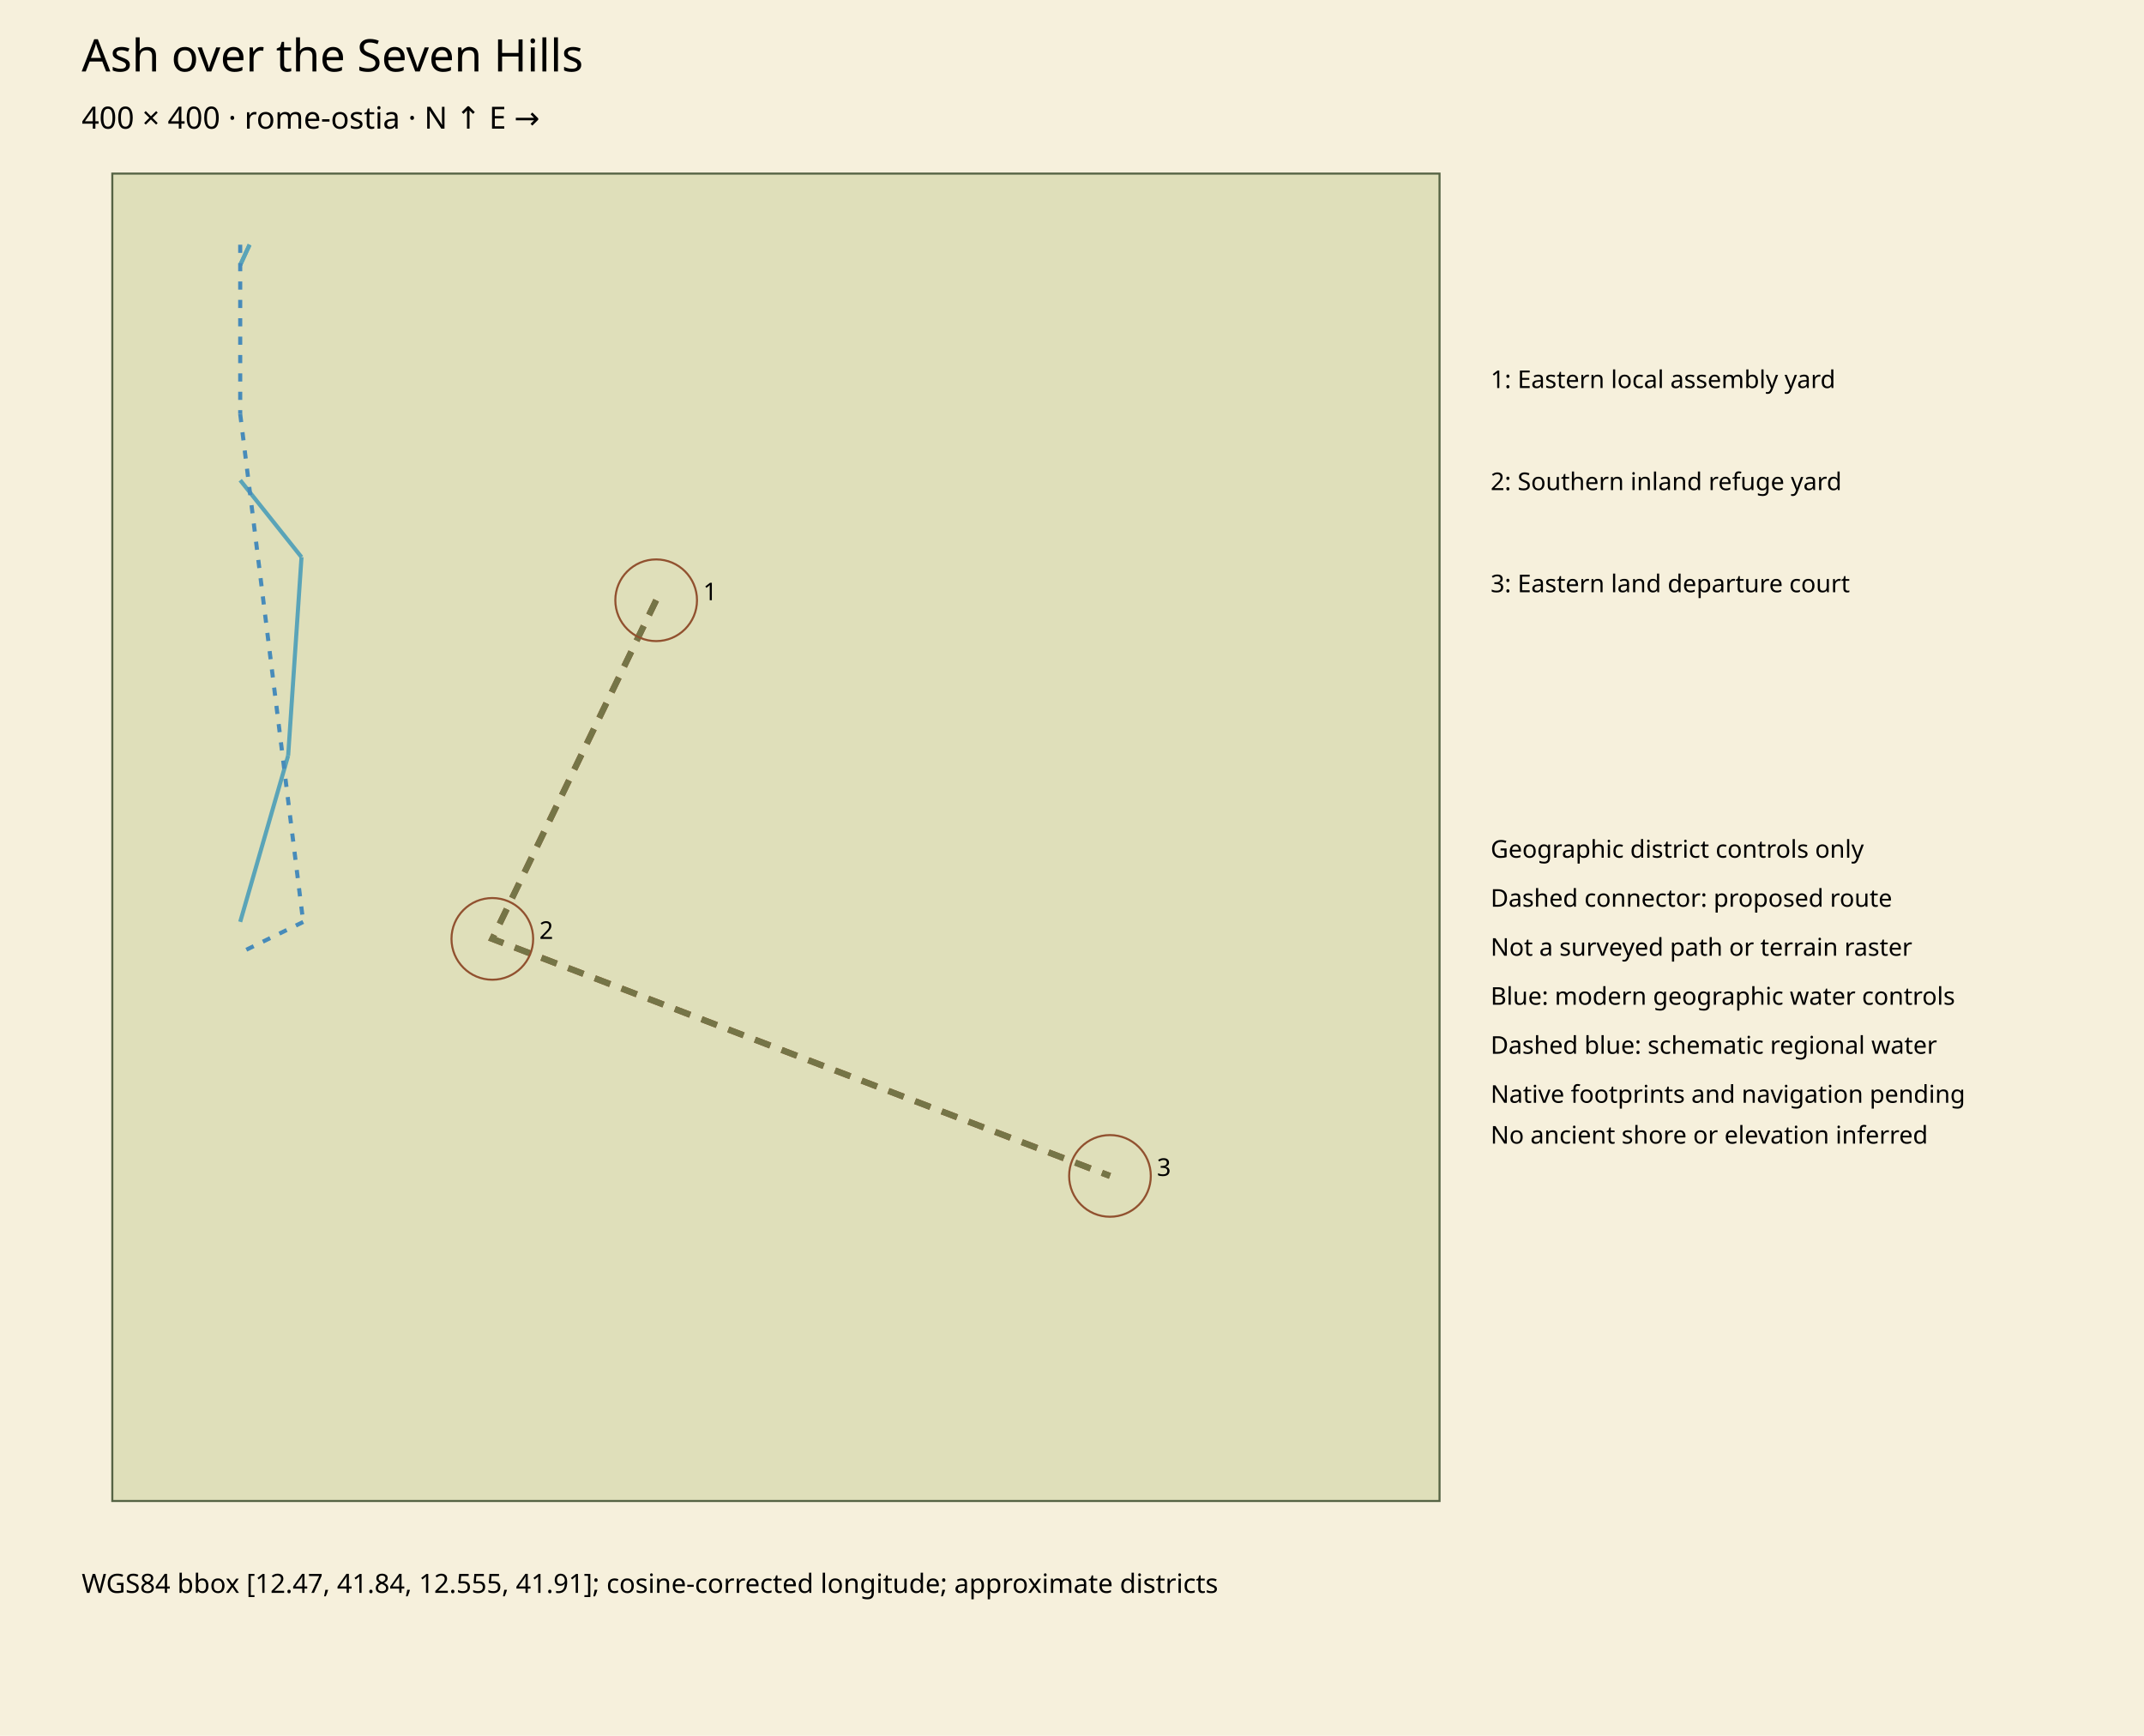
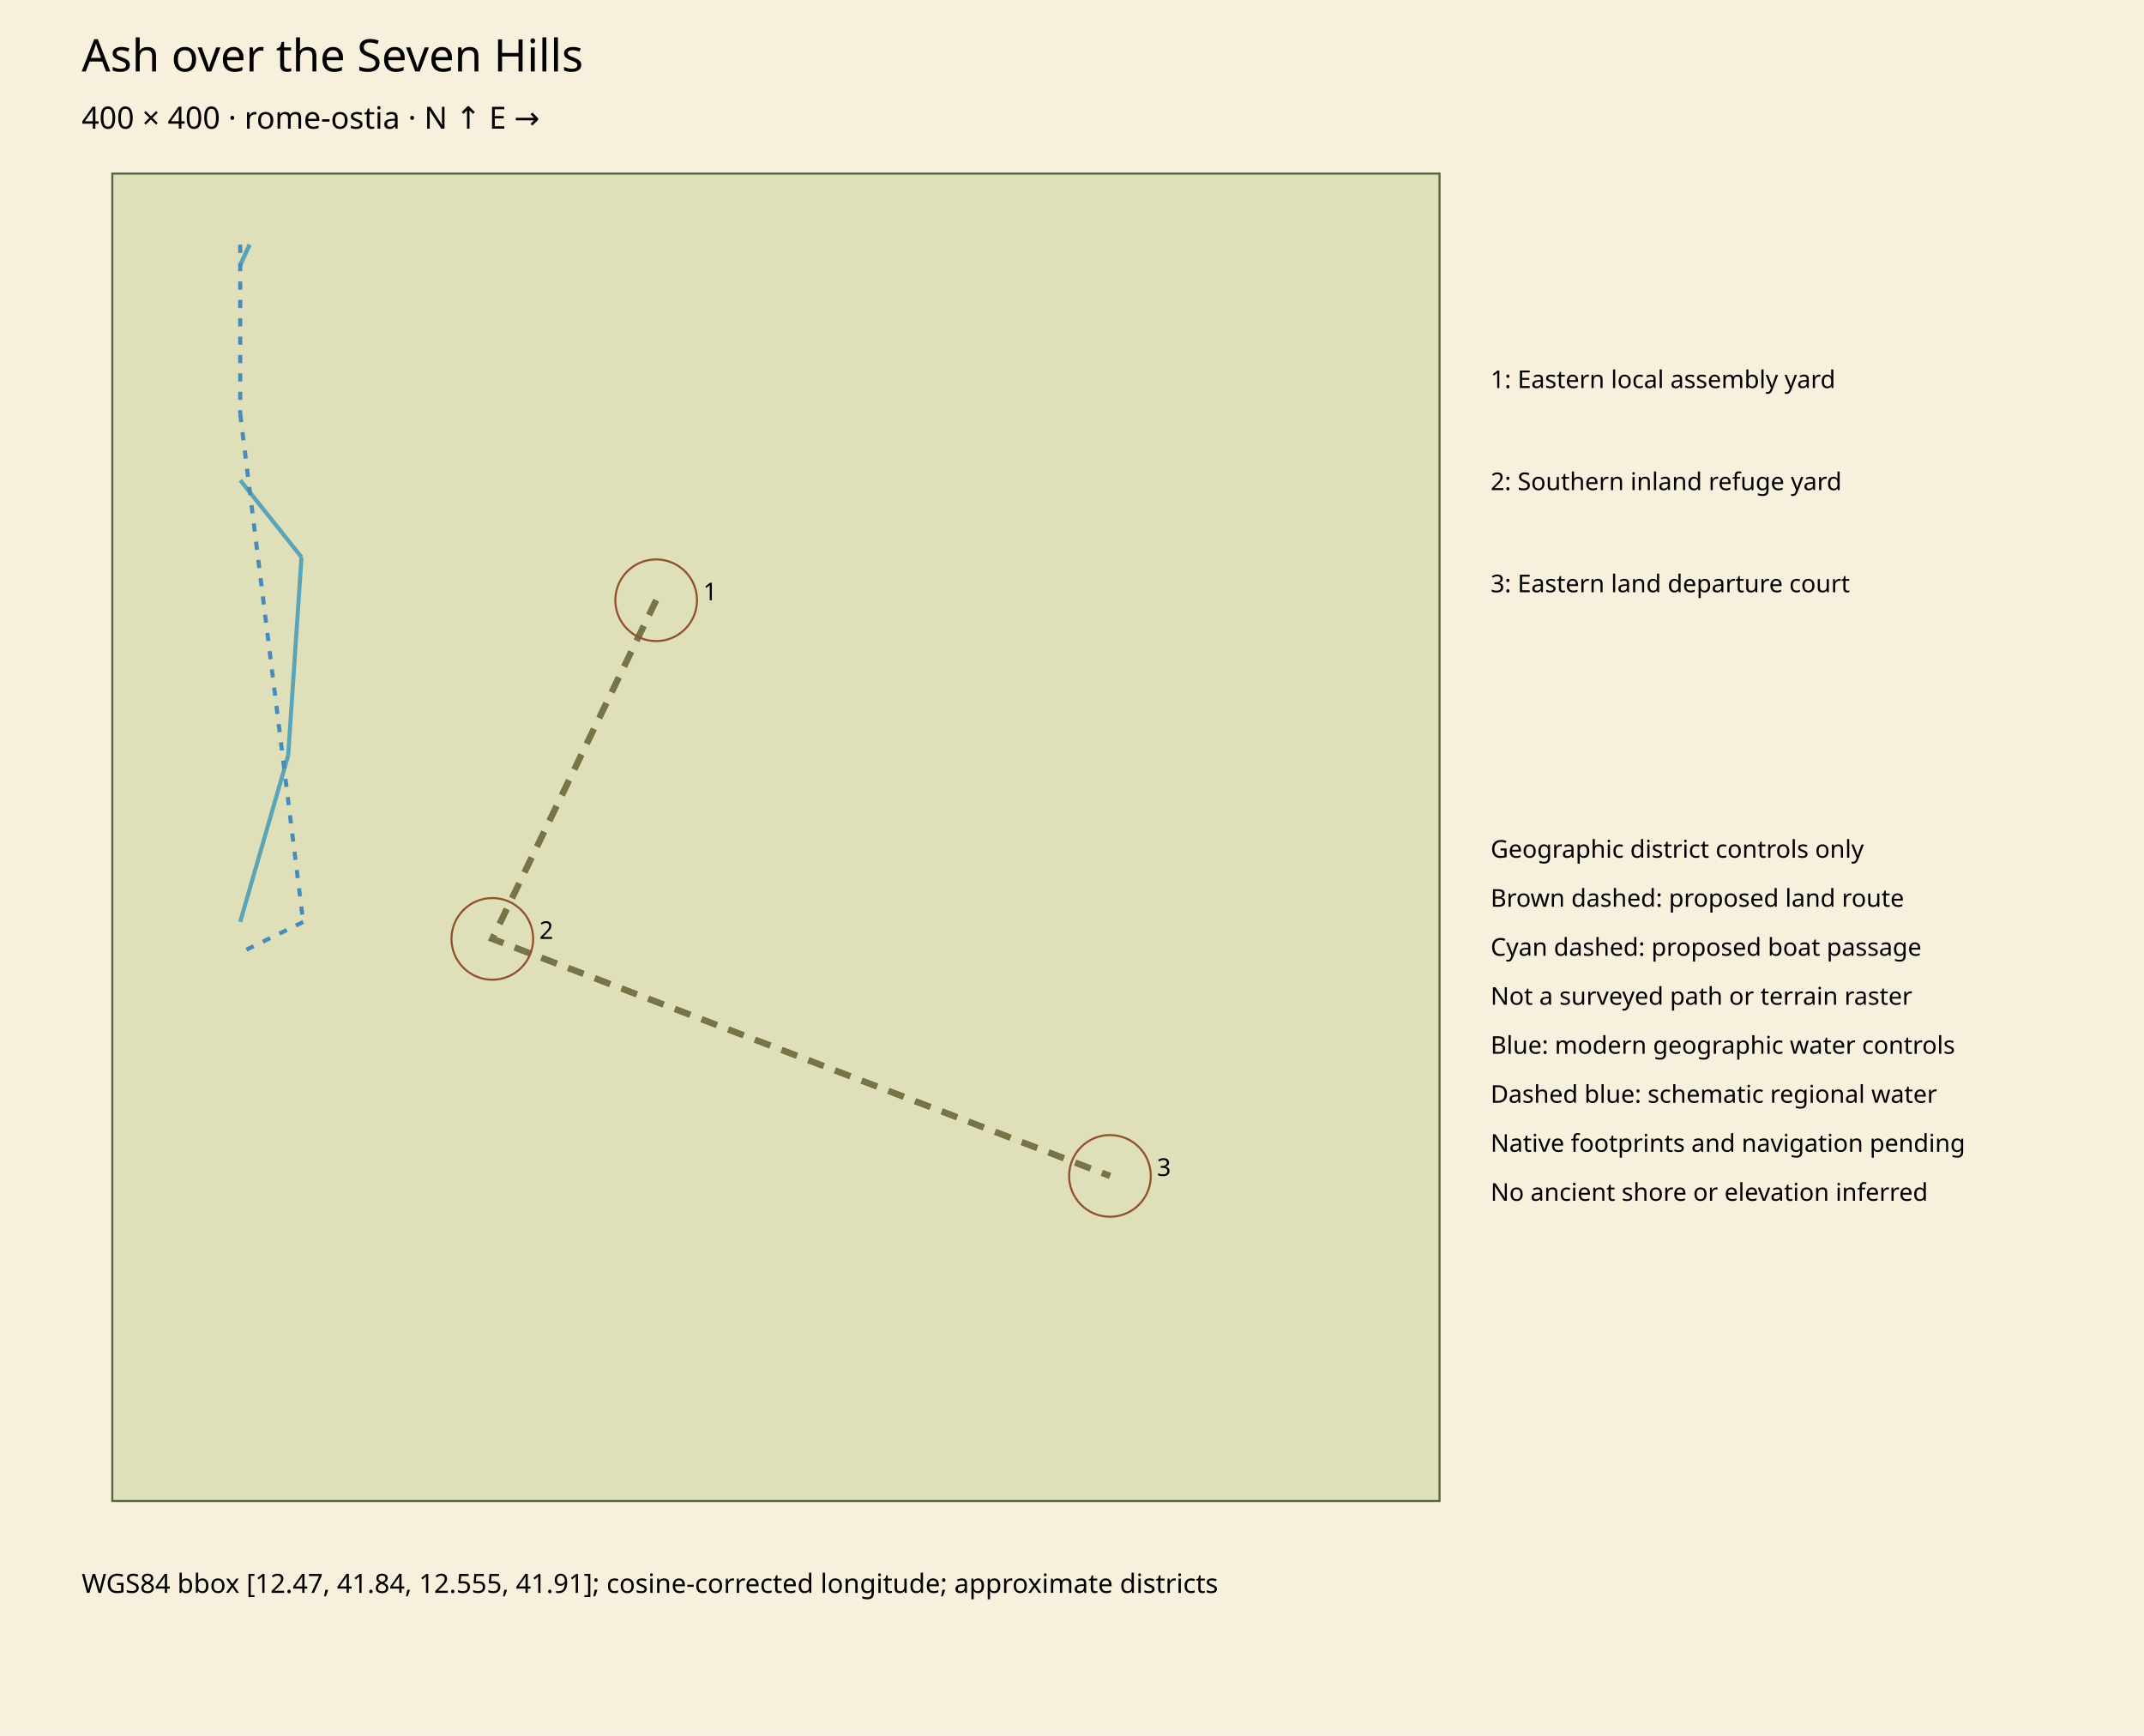
<svg xmlns="http://www.w3.org/2000/svg" viewBox="0 0 1050 850" role="img" aria-label="Ash over the Seven Hills geographic districts">
  <rect width="1050" height="850" fill="#f6f0dc" />
  <rect x="55" y="85" width="650" height="650" fill="#dfdfba" stroke="#556344" />
  <text x="40" y="35" font-family="sans-serif" font-size="22">Ash over the Seven Hills</text>
  <text x="40" y="63" font-family="sans-serif" font-size="15">400 × 400 · rome-ostia · N ↑ E →</text>
  <polyline points="122.23,119.83 117.64,129.80" fill="none" stroke="#5aa4b8" stroke-width="2" />
  <polyline points="122.23,119.83 117.64,129.80" fill="none" stroke="#5aa4b8" stroke-width="2" />
  <polyline points="117.64,235.15 147.66,272.82" fill="none" stroke="#5aa4b8" stroke-width="2" />
  <polyline points="147.66,272.82 141.13,369.97" fill="none" stroke="#5aa4b8" stroke-width="2" />
  <polyline points="141.13,369.97 117.64,451.41" fill="none" stroke="#5aa4b8" stroke-width="2" />
  <polyline data-control="schematic-water" points="117.64,119.83 117.64,202.73" fill="none" stroke="#478bba" stroke-width="2" stroke-dasharray="4 5" />
  <polyline data-control="schematic-water" points="117.64,202.73 148.49,451.46" fill="none" stroke="#478bba" stroke-width="2" stroke-dasharray="4 5" />
  <polyline data-control="schematic-water" points="148.49,451.46 117.64,466.53" fill="none" stroke="#478bba" stroke-width="2" stroke-dasharray="4 5" />
  <polyline data-corridor="main" points="321.35,293.93 241.11,459.75 543.59,575.82" fill="none" stroke="#91512f" stroke-width="3" stroke-dasharray="8 6" />
  <polyline data-corridor="relief" points="321.35,293.93 241.11,459.75 543.59,575.82" fill="none" stroke="#757547" stroke-width="3" stroke-dasharray="8 6" />
  <circle cx="321.35" cy="293.93" r="20" fill="none" stroke="#91512f" />
  <text x="344.35" y="293.93" font-family="sans-serif">1</text>
  <text x="730" y="190" font-family="sans-serif" font-size="12">1: Eastern local assembly yard</text>
  <circle cx="241.11" cy="459.75" r="20" fill="none" stroke="#91512f" />
  <text x="264.11" y="459.75" font-family="sans-serif">2</text>
  <text x="730" y="240" font-family="sans-serif" font-size="12">2: Southern inland refuge yard</text>
  <circle cx="543.59" cy="575.82" r="20" fill="none" stroke="#91512f" />
  <text x="566.59" y="575.82" font-family="sans-serif">3</text>
  <text x="730" y="290" font-family="sans-serif" font-size="12">3: Eastern land departure court</text>
  <text x="730" y="420" font-family="sans-serif" font-size="12">Geographic district controls only</text>
-   <text x="730" y="444" font-family="sans-serif" font-size="12">Dashed connector: proposed route</text>
-   <text x="730" y="468" font-family="sans-serif" font-size="12">Not a surveyed path or terrain raster</text>
-   <text x="730" y="492" font-family="sans-serif" font-size="12">Blue: modern geographic water controls</text>
-   <text x="730" y="516" font-family="sans-serif" font-size="12">Dashed blue: schematic regional water</text>
-   <text x="730" y="540" font-family="sans-serif" font-size="12">Native footprints and navigation pending</text>
-   <text x="730" y="560" font-family="sans-serif" font-size="12">No ancient shore or elevation inferred</text>
+   <text x="730" y="444" font-family="sans-serif" font-size="12">Brown dashed: proposed land route</text>
+   <text x="730" y="468" font-family="sans-serif" font-size="12">Cyan dashed: proposed boat passage</text>
+   <text x="730" y="492" font-family="sans-serif" font-size="12">Not a surveyed path or terrain raster</text>
+   <text x="730" y="516" font-family="sans-serif" font-size="12">Blue: modern geographic water controls</text>
+   <text x="730" y="540" font-family="sans-serif" font-size="12">Dashed blue: schematic regional water</text>
+   <text x="730" y="564" font-family="sans-serif" font-size="12">Native footprints and navigation pending</text>
+   <text x="730" y="588" font-family="sans-serif" font-size="12">No ancient shore or elevation inferred</text>
  <text x="40" y="780" font-family="sans-serif" font-size="13">WGS84 bbox [12.47, 41.84, 12.555, 41.91]; cosine-corrected longitude; approximate districts</text>
</svg>
